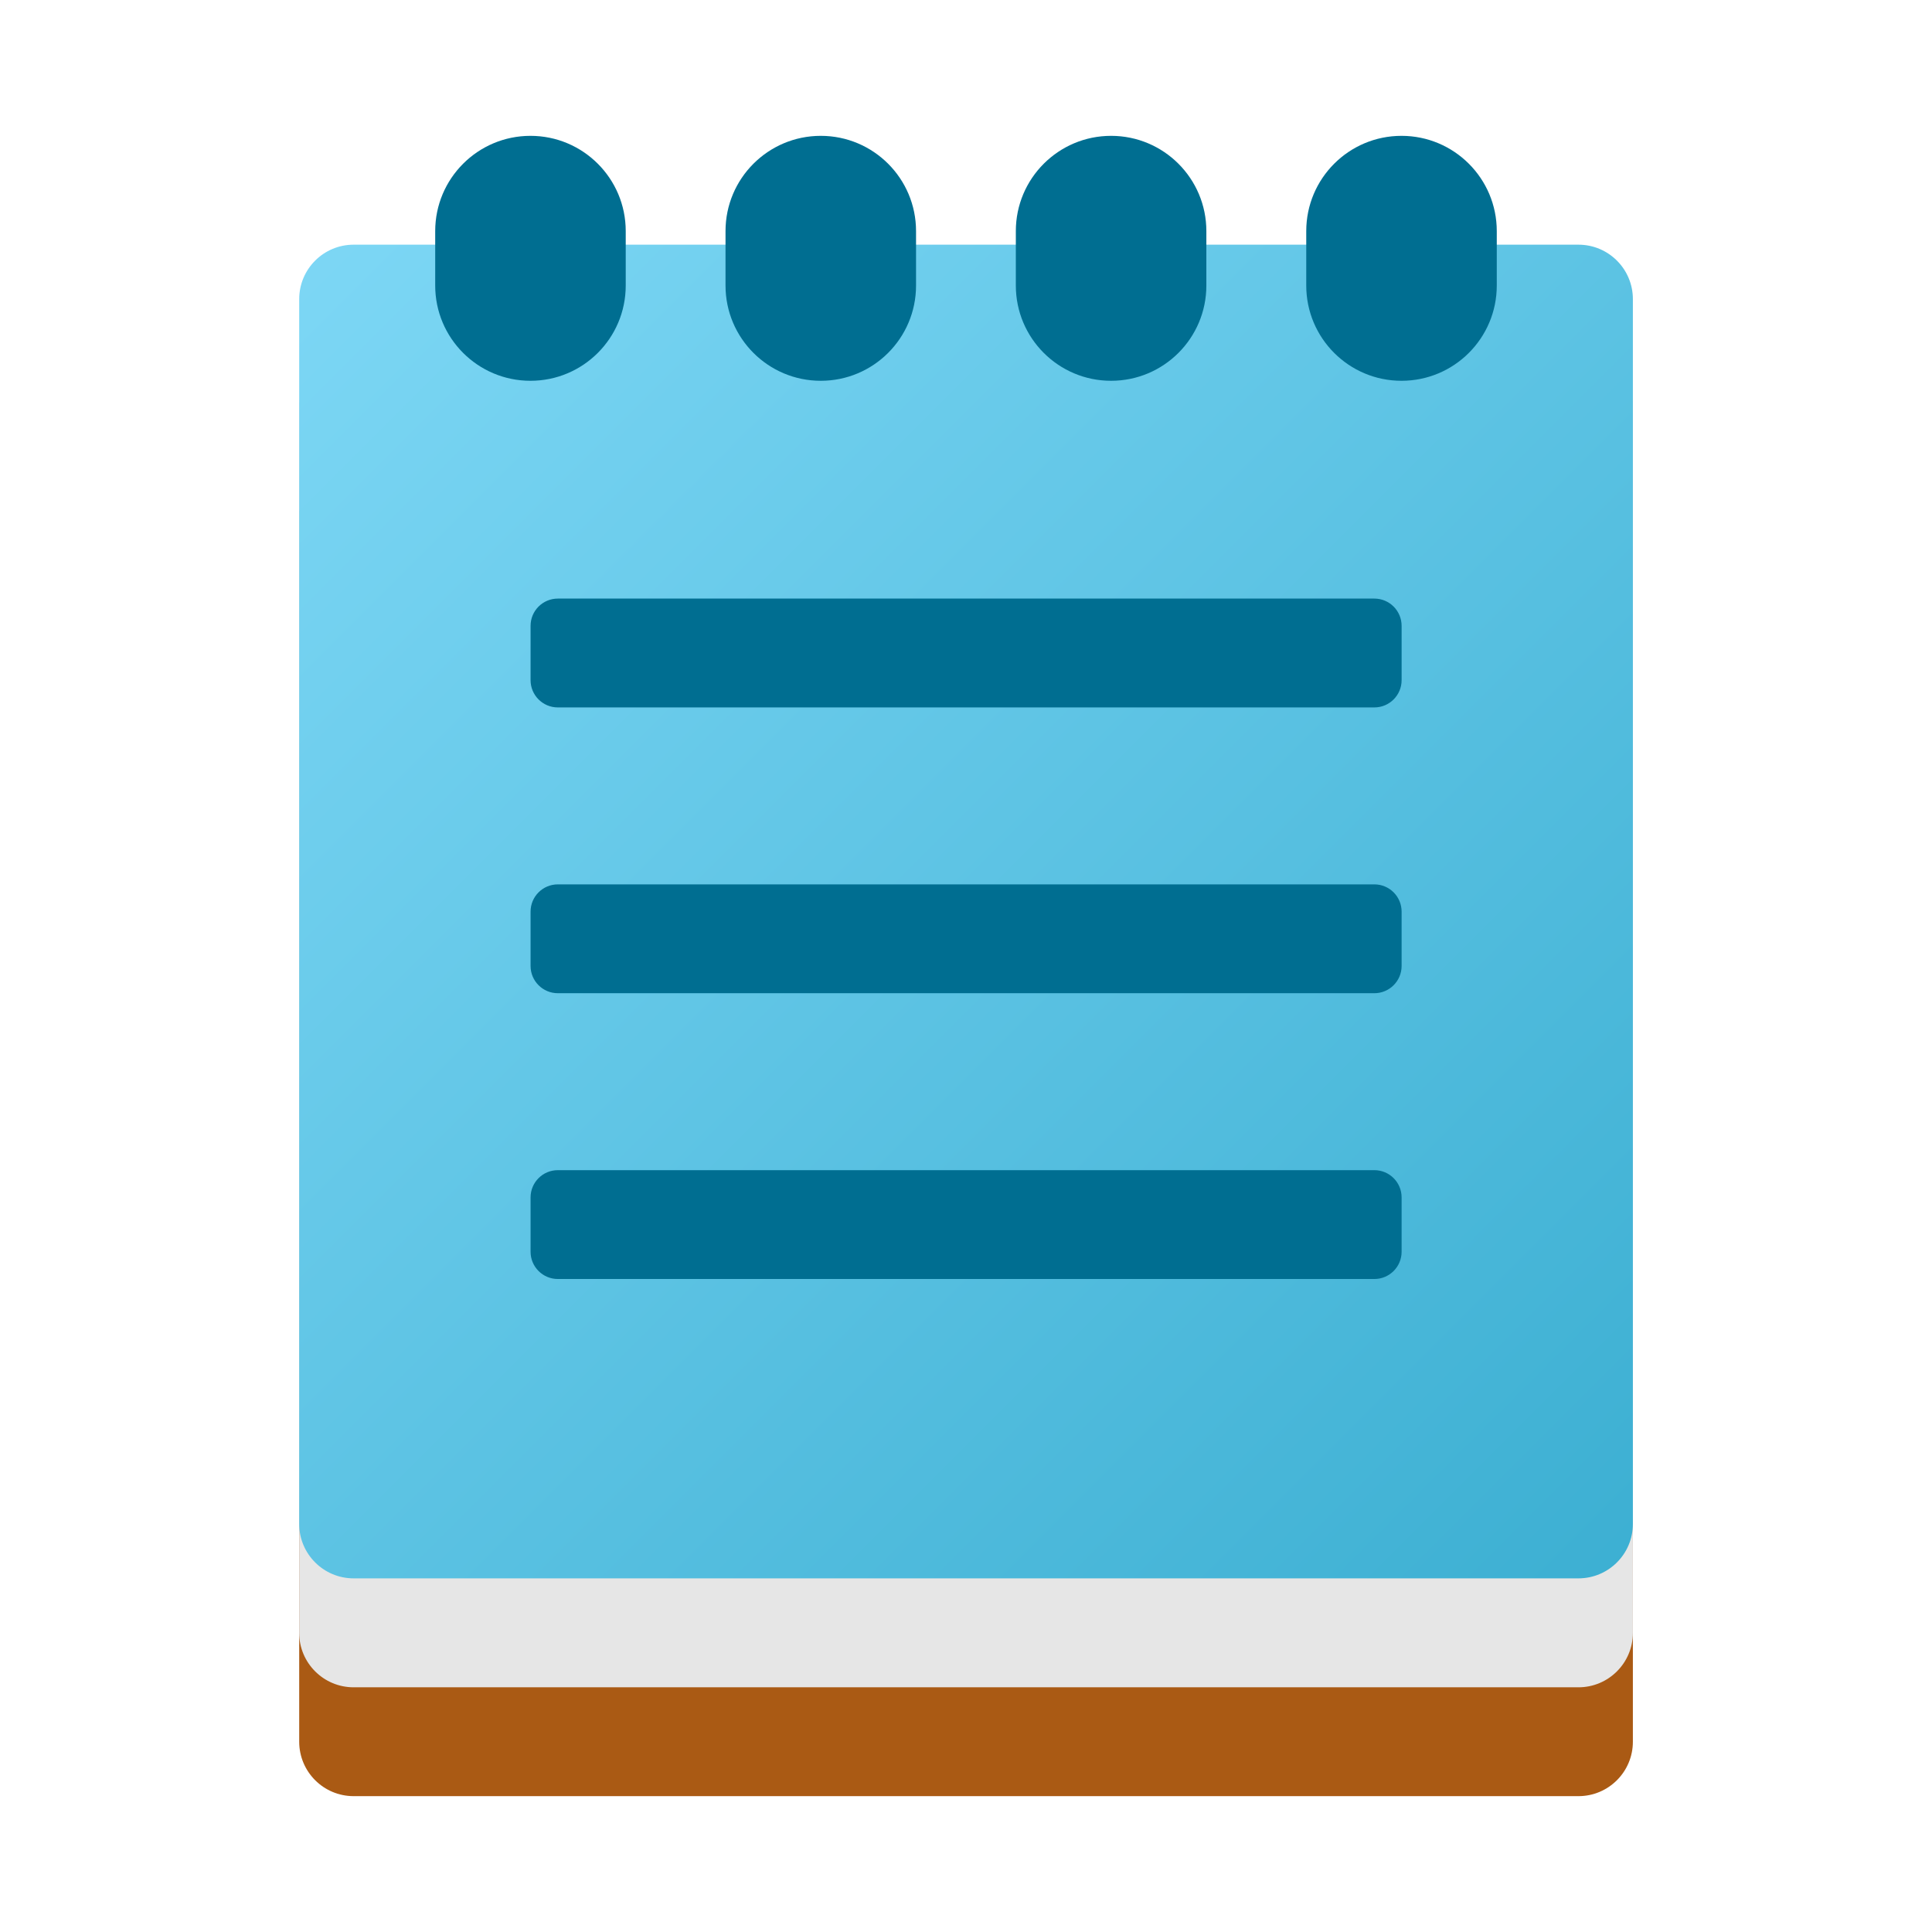
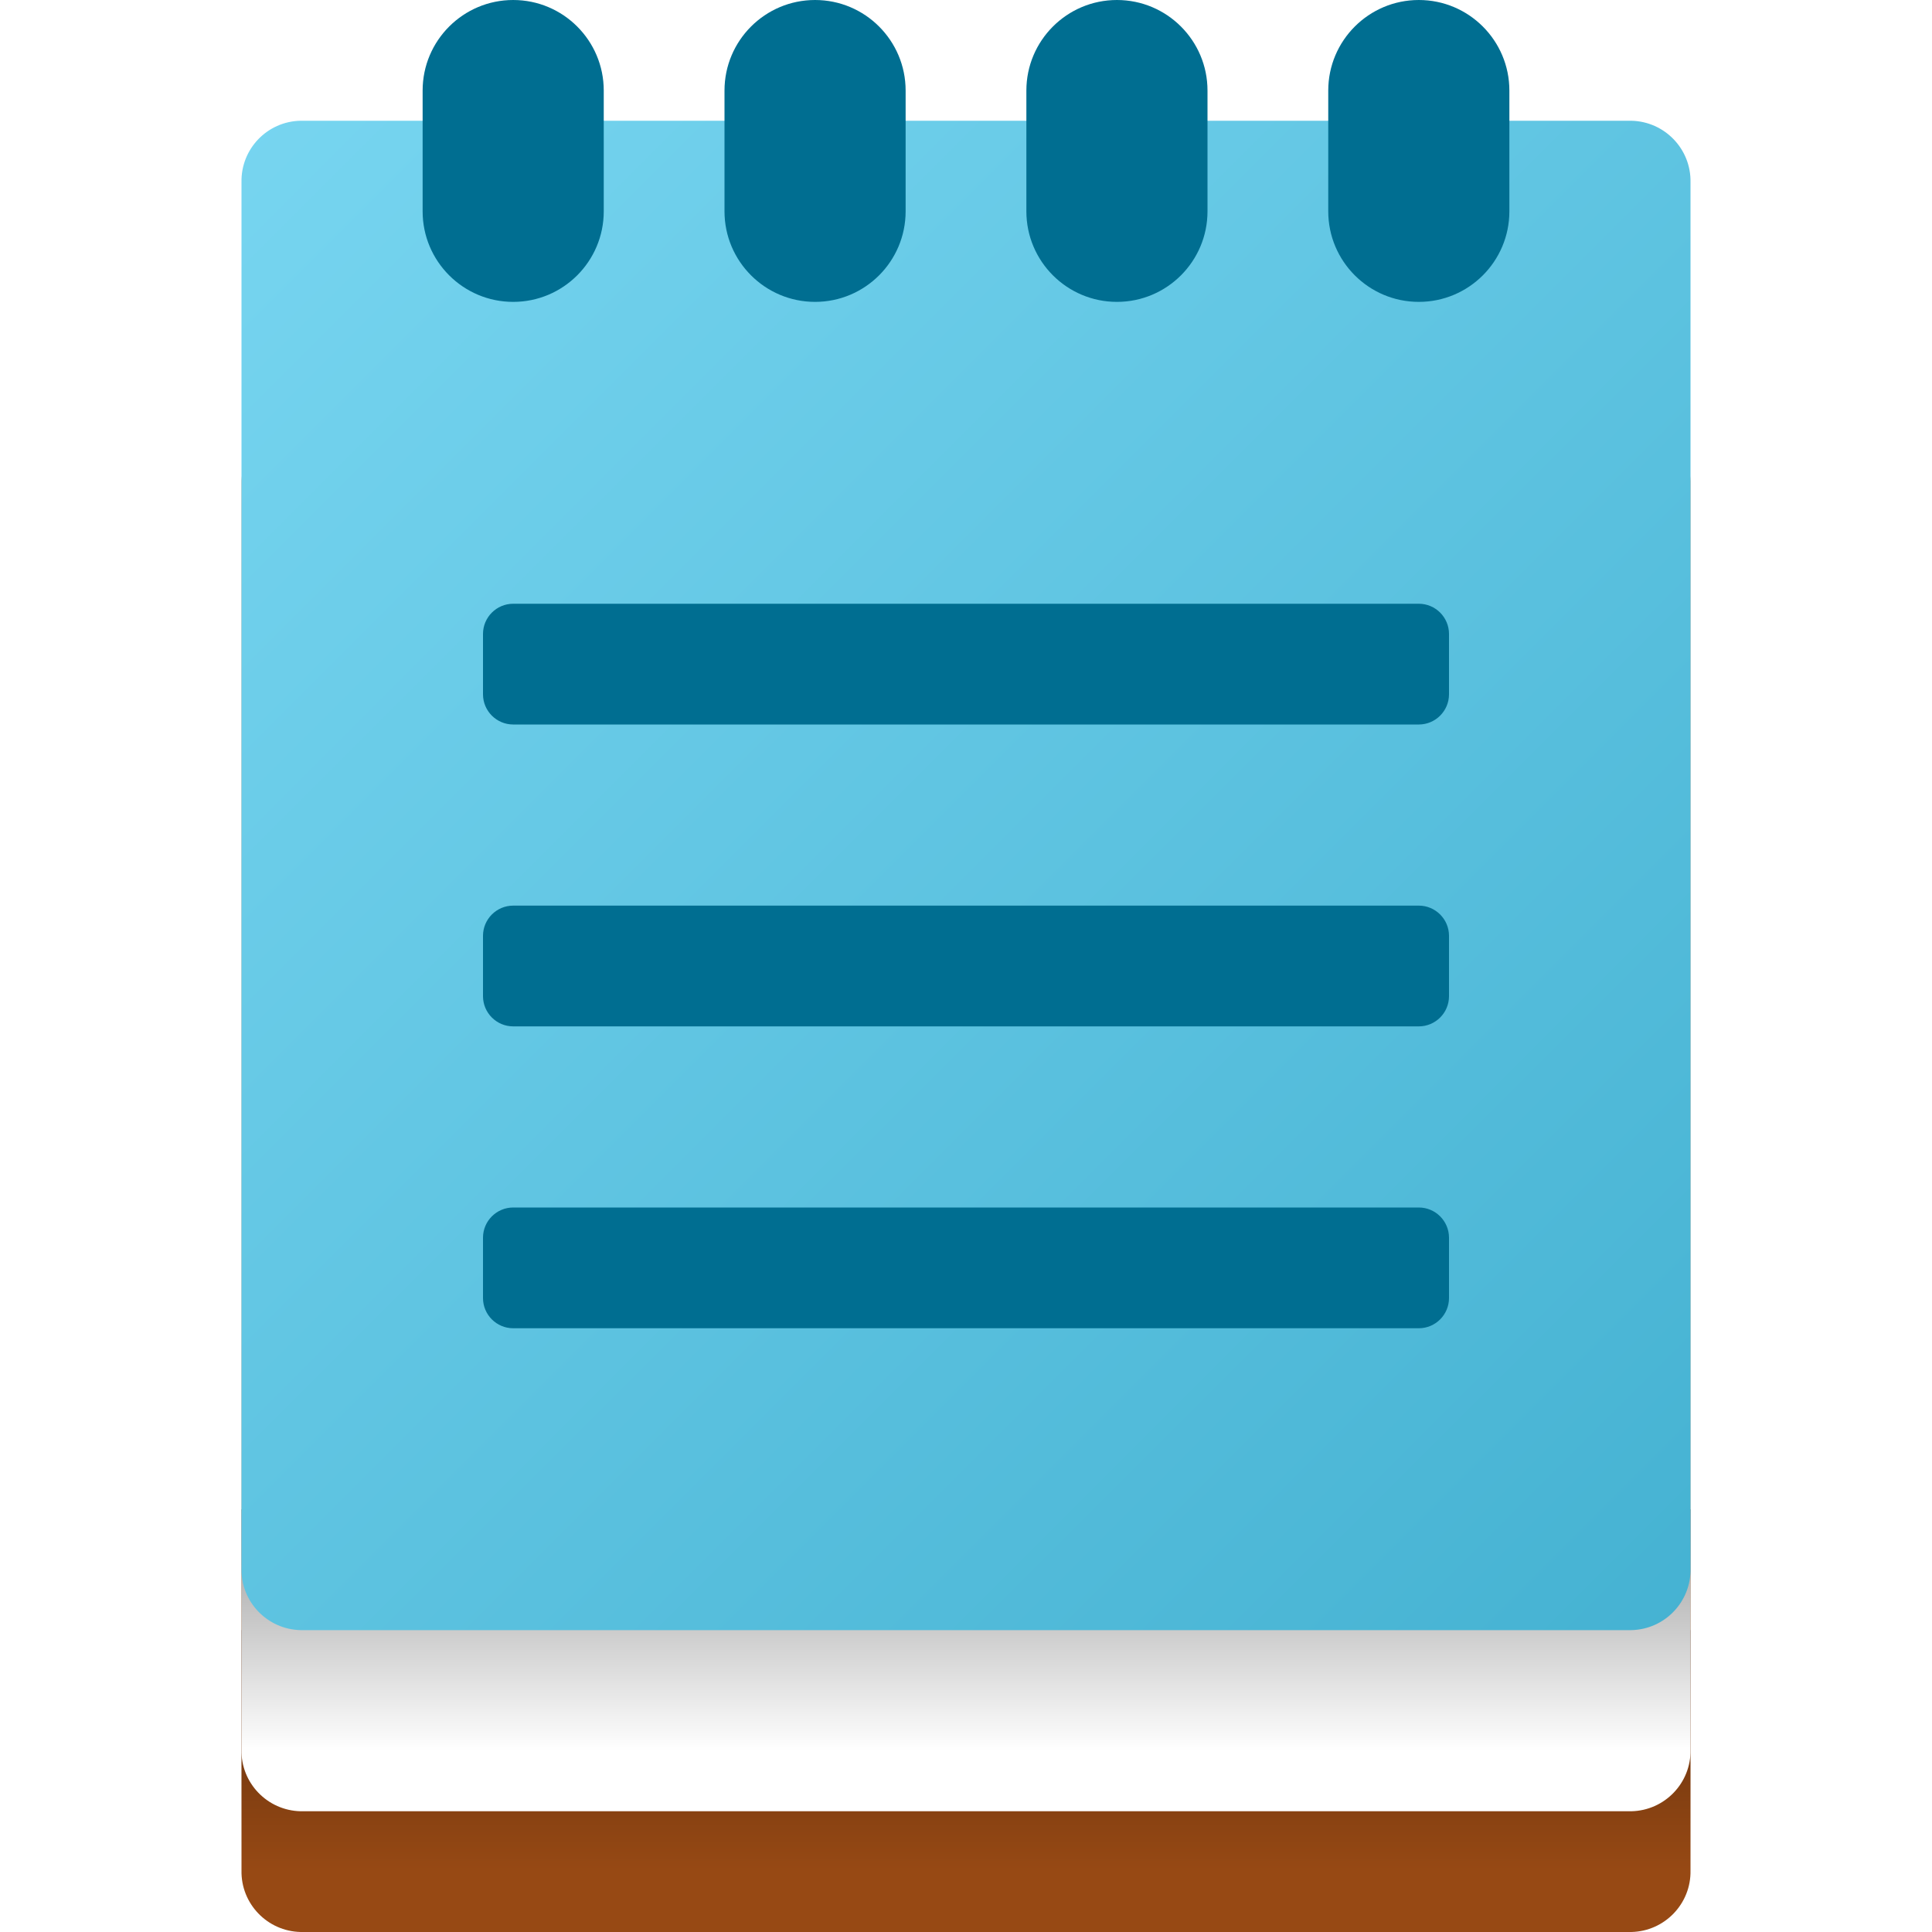
- <svg xmlns="http://www.w3.org/2000/svg" width="64" height="64" version="1.1" id="svg59">
-   <defs id="defs37">
-     <linearGradient id="c-3" x1="61.163" x2="64.928" y1="105.11" y2="109.04" gradientUnits="userSpaceOnUse">
-       <stop stop-color="#e6e6e6" offset="0" id="stop2" />
-       <stop stop-color="#bfbfbf" offset="1" id="stop4" />
+ <svg xmlns="http://www.w3.org/2000/svg" width="64" height="64" viewBox="0 0 64 64" version="1.1">
+   <defs>
+     <linearGradient id="linear0" gradientUnits="userSpaceOnUse" x1="16" y1="27" x2="16" y2="31" gradientTransform="matrix(2,0,0,2,0,0)">
+       <stop offset="0" style="stop-color:rgb(0%,0%,0%);stop-opacity:0.4;" />
+       <stop offset="1" style="stop-color:rgb(0%,0%,0%);stop-opacity:0;" />
    </linearGradient>
-     <linearGradient id="g" x1="77.401" x2="68.67" y1="106.37" y2="120.36" gradientUnits="userSpaceOnUse">
-       <stop stop-color="#fff" offset="0" id="stop7" />
-       <stop stop-color="#bfbfbf" offset="1" id="stop9" />
+     <linearGradient id="linear1" gradientUnits="userSpaceOnUse" x1="16" y1="25" x2="16" y2="29" gradientTransform="matrix(2,0,0,2,0,0)">
+       <stop offset="0" style="stop-color:rgb(0%,0%,0%);stop-opacity:0.4;" />
+       <stop offset="1" style="stop-color:rgb(0%,0%,0%);stop-opacity:0;" />
    </linearGradient>
-     <linearGradient id="h" x1="68.229" x2="68.164" y1="112.73" y2="118.55" gradientUnits="userSpaceOnUse">
-       <stop stop-color="#c7c7c7" offset="0" id="stop12" />
-       <stop stop-color="#fff" offset="1" id="stop14" />
-     </linearGradient>
-     <linearGradient id="i" x1="63.367" x2="71.136" y1="106.86" y2="104.89" gradientUnits="userSpaceOnUse">
-       <stop stop-color="#fff" offset="0" id="stop17" />
-       <stop stop-color="#ccc" offset="1" id="stop19" />
-     </linearGradient>
-     <linearGradient id="j" x1="66.951" x2="66.336" y1="104.46" y2="109.67" gradientUnits="userSpaceOnUse">
-       <stop stop-color="#e5e5e5" offset="0" id="stop22" />
-       <stop stop-color="#ccc" offset="1" id="stop24" />
-     </linearGradient>
-     <linearGradient id="k" x1="62.961" x2="77.488" y1="115.88" y2="107.31" gradientUnits="userSpaceOnUse">
-       <stop stop-color="#e6e6e6" offset="0" id="stop27" />
-       <stop stop-color="#fff" offset="1" id="stop29" />
-     </linearGradient>
-     <linearGradient id="linearGradient862" x1="7.937" x2="7.937" y1="15.081" y2="1.852" gradientTransform="scale(3.7796)" gradientUnits="userSpaceOnUse">
-       <stop stop-color="#0a72ff" offset="0" id="stop32" />
-       <stop stop-color="#28d1ff" offset="1" id="stop34" />
-     </linearGradient>
-     <linearGradient id="linearGradient923" x1="14.552" x2="27.516" y1="-68.526" y2="-55.561" gradientTransform="translate(-12.435,70.113)" gradientUnits="userSpaceOnUse">
-       <stop stop-color="#7dd7f5" offset="0" id="stop890" />
-       <stop stop-color="#3cafd2" offset="1" id="stop892" />
+     <linearGradient id="linear2" gradientUnits="userSpaceOnUse" x1="13.45" y1="103.538" x2="20.64" y2="96.348" gradientTransform="matrix(6.8158,0,0,-6.8158,-84.1754,710.1866)">
+       <stop offset="0" style="stop-color:rgb(46.667%,83.529%,94.118%);stop-opacity:1;" />
+       <stop offset="1" style="stop-color:rgb(27.059%,69.804%,82.353%);stop-opacity:1;" />
    </linearGradient>
  </defs>
-   <g id="g961" transform="matrix(3.407873,0,0,3.407873,3.147242,3.147242)">
-     <circle cx="-306.41" cy="-329.66" r="0" fill="#5e4aa6" stroke-width="0.265" id="circle897" />
-     <g transform="translate(1.9009e-4,2.3969e-4)" id="g933">
-       <g transform="translate(25.83,-8.897)" fill="#5e4aa6" stroke-width="0.265" id="g905">
-         <circle cx="-322.63" cy="-345.67" r="0" id="circle899" />
-         <circle cx="-31.726" cy="-10.849" r="0" fill-rule="evenodd" id="circle901" />
-         <circle cx="-306.92" cy="-328.72" r="0" id="circle903" />
-       </g>
-       <g transform="translate(-0.13229,-0.13229)" id="g931">
-         <rect x="2.117" y="3.704" width="12.964" height="12.964" ry="0.529" fill="#aa5a14" id="rect907" />
-         <rect x="2.117" y="2.646" width="12.964" height="12.964" ry="0.529" fill="#e6e6e6" id="rect909" />
-         <rect x="2.117" y="1.587" width="12.964" height="12.964" ry="0.529" fill="url(#linearGradient923)" id="rect911" style="fill:url(#linearGradient923)" />
-         <g transform="translate(24.491,-0.10391)" fill="#006e91" id="g919">
-           <rect x="-20.125" y="5.131" width="8.467" height="1.058" ry="0.265" id="rect913" />
-           <rect x="-20.125" y="7.909" width="8.467" height="1.058" ry="0.265" id="rect915" />
-           <rect x="-20.125" y="10.687" width="8.467" height="1.058" ry="0.265" id="rect917" />
-         </g>
-         <g transform="translate(-12.171,70.378)" fill="#006e91" id="g929">
-           <rect x="15.61" y="-69.849" width="1.852" height="2.381" ry="0.926" id="rect921" />
-           <rect x="18.432" y="-69.849" width="1.852" height="2.381" ry="0.926" id="rect923" />
-           <rect x="21.254" y="-69.849" width="1.852" height="2.381" ry="0.926" id="rect925" />
-           <rect x="24.077" y="-69.849" width="1.852" height="2.381" ry="0.926" id="rect927" />
-         </g>
-       </g>
-     </g>
+   <g id="surface1">
+     <path style=" stroke:none;fill-rule:nonzero;fill:rgb(59.216%,28.627%,7.843%);fill-opacity:1;" d="M 9.961 14 L 54.039 14 C 55.145 14.023 56.023 14.938 56 16.039 L 56 61.961 C 56.023 63.062 55.145 63.977 54.039 64 L 9.961 64 C 8.855 63.977 7.977 63.062 8 61.961 L 8 16.039 C 7.977 14.938 8.855 14.023 9.961 14 Z M 9.961 14 " />
+     <path style=" stroke:none;fill-rule:nonzero;fill:url(#linear0);" d="M 8 54 L 56 54 L 56 62 L 8 62 Z M 8 54 " />
+     <path style=" stroke:none;fill-rule:nonzero;fill:rgb(100%,100%,100%);fill-opacity:1;" d="M 9.961 10 L 54.039 10 C 55.145 10.023 56.023 10.938 56 12.039 L 56 57.961 C 56.023 59.062 55.145 59.977 54.039 60 L 9.961 60 C 8.855 59.977 7.977 59.062 8 57.961 L 8 12.039 C 7.977 10.938 8.855 10.023 9.961 10 Z M 9.961 10 " />
+     <path style=" stroke:none;fill-rule:nonzero;fill:url(#linear1);" d="M 8 50 L 56 50 L 56 58 L 8 58 Z M 8 50 " />
+     <path style=" stroke:none;fill-rule:nonzero;fill:url(#linear2);" d="M 9.953 4 L 54.039 4 C 55.145 4.023 56.023 4.938 56 6.039 L 56 51.961 C 56.023 53.062 55.145 53.977 54.039 54 L 9.961 54 C 8.855 53.977 7.977 53.062 8 51.961 L 8 6.035 C 7.977 4.934 8.852 4.023 9.953 4 Z M 9.953 4 " />
+     <path style=" stroke:none;fill-rule:nonzero;fill:rgb(0%,43.137%,56.863%);fill-opacity:1;" d="M 17 20 L 47 20 C 47.551 20 48 20.449 48 21 L 48 23 C 48 23.551 47.551 24 47 24 L 17 24 C 16.449 24 16 23.551 16 23 L 16 21 C 16 20.449 16.449 20 17 20 Z M 17 20 " />
+     <path style=" stroke:none;fill-rule:nonzero;fill:rgb(0%,43.137%,56.863%);fill-opacity:1;" d="M 17 30 L 47 30 C 47.551 30 48 30.449 48 31 L 48 33 C 48 33.551 47.551 34 47 34 L 17 34 C 16.449 34 16 33.551 16 33 L 16 31 C 16 30.449 16.449 30 17 30 Z M 17 30 " />
+     <path style=" stroke:none;fill-rule:nonzero;fill:rgb(0%,43.137%,56.863%);fill-opacity:1;" d="M 17 40 L 47 40 C 47.551 40 48 40.449 48 41 L 48 43 C 48 43.551 47.551 44 47 44 L 17 44 C 16.449 44 16 43.551 16 43 L 16 41 C 16 40.449 16.449 40 17 40 Z M 17 40 " />
+     <path style=" stroke:none;fill-rule:nonzero;fill:rgb(0%,43.137%,56.863%);fill-opacity:1;" d="M 17 0 C 18.656 0 20 1.344 20 3 L 20 7 C 20 8.656 18.656 10 17 10 C 15.344 10 14 8.656 14 7 L 14 3 C 14 1.344 15.344 0 17 0 Z M 17 0 " />
+     <path style=" stroke:none;fill-rule:nonzero;fill:rgb(0%,43.137%,56.863%);fill-opacity:1;" d="M 27 0 C 28.656 0 30 1.344 30 3 L 30 7 C 30 8.656 28.656 10 27 10 C 25.344 10 24 8.656 24 7 L 24 3 C 24 1.344 25.344 0 27 0 Z M 27 0 " />
+     <path style=" stroke:none;fill-rule:nonzero;fill:rgb(0%,43.137%,56.863%);fill-opacity:1;" d="M 37 0 C 38.656 0 40 1.344 40 3 L 40 7 C 40 8.656 38.656 10 37 10 C 35.344 10 34 8.656 34 7 L 34 3 C 34 1.344 35.344 0 37 0 Z M 37 0 " />
+     <path style=" stroke:none;fill-rule:nonzero;fill:rgb(0%,43.137%,56.863%);fill-opacity:1;" d="M 47 0 C 48.656 0 50 1.344 50 3 L 50 7 C 50 8.656 48.656 10 47 10 C 45.344 10 44 8.656 44 7 L 44 3 C 44 1.344 45.344 0 47 0 Z M 47 0 " />
  </g>
</svg>
